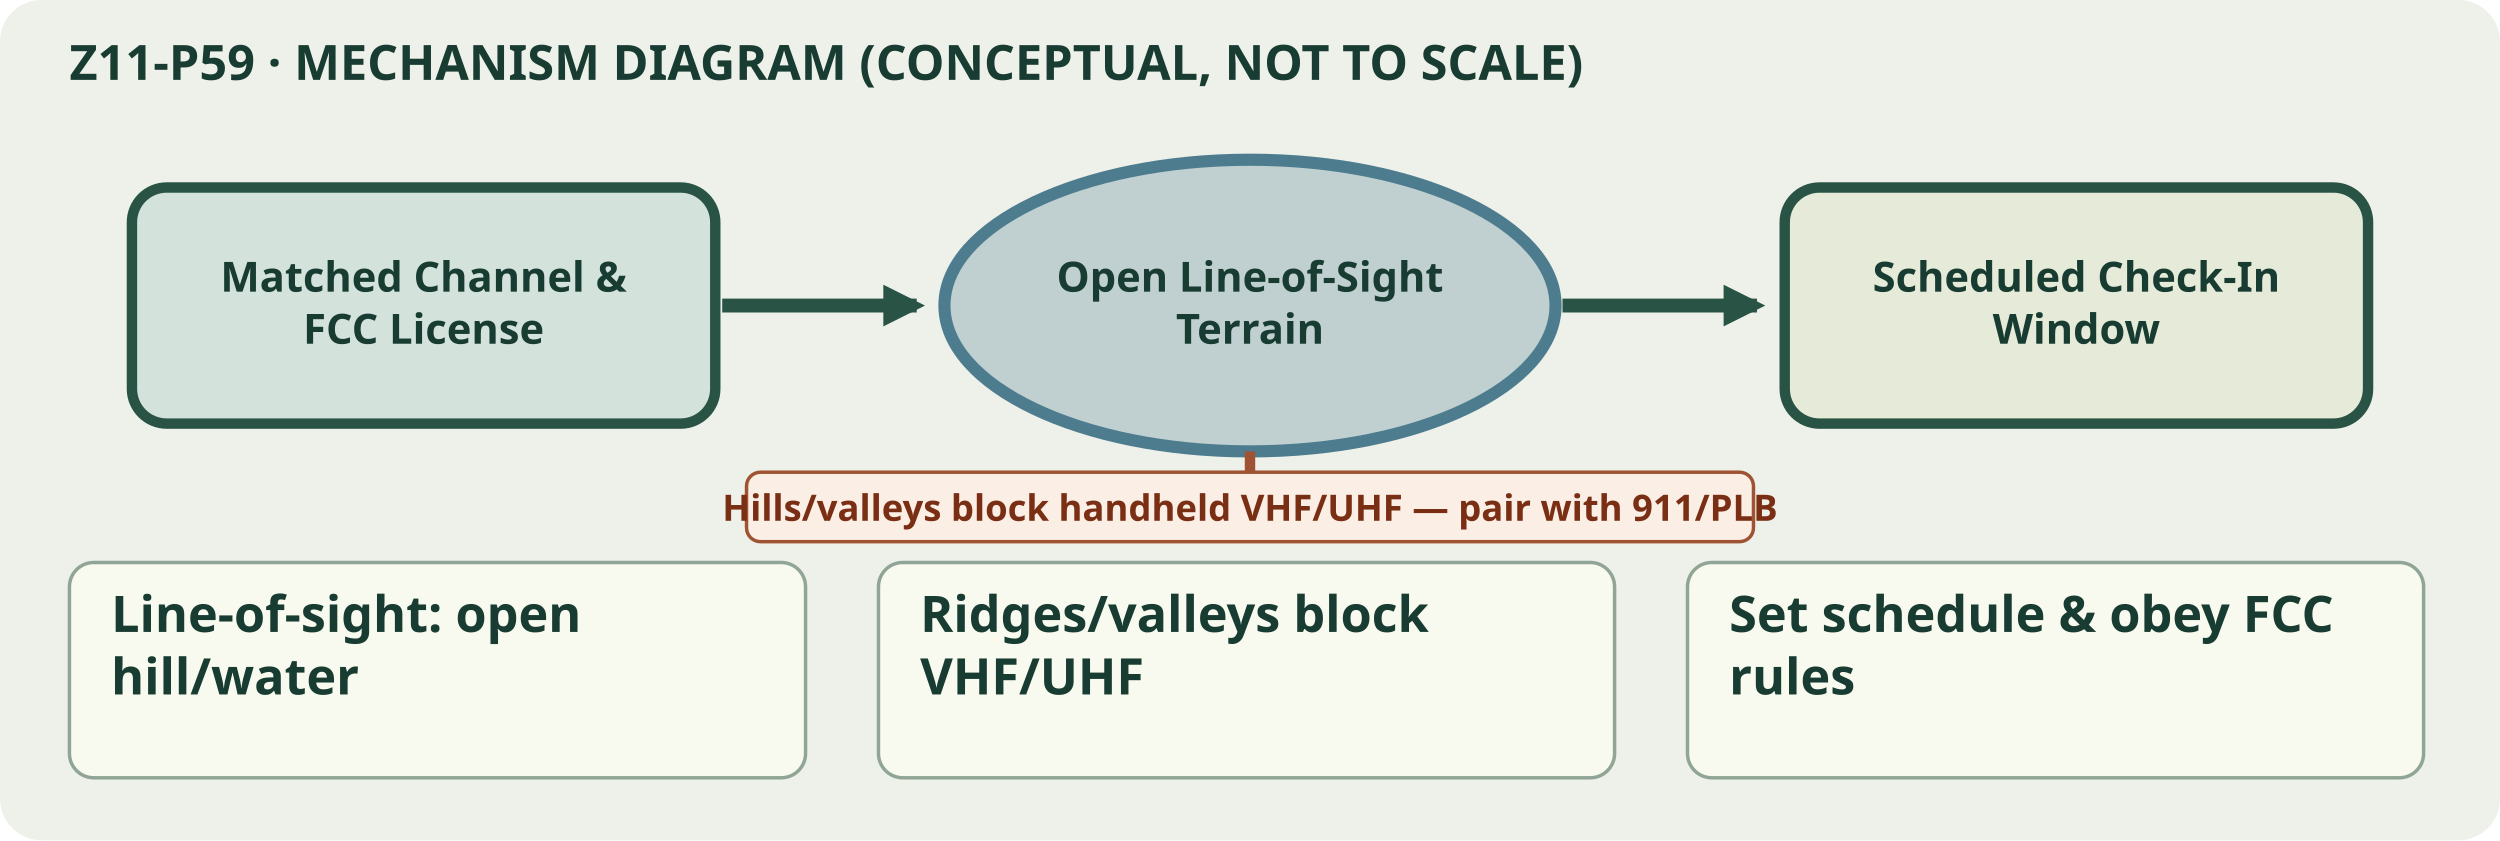
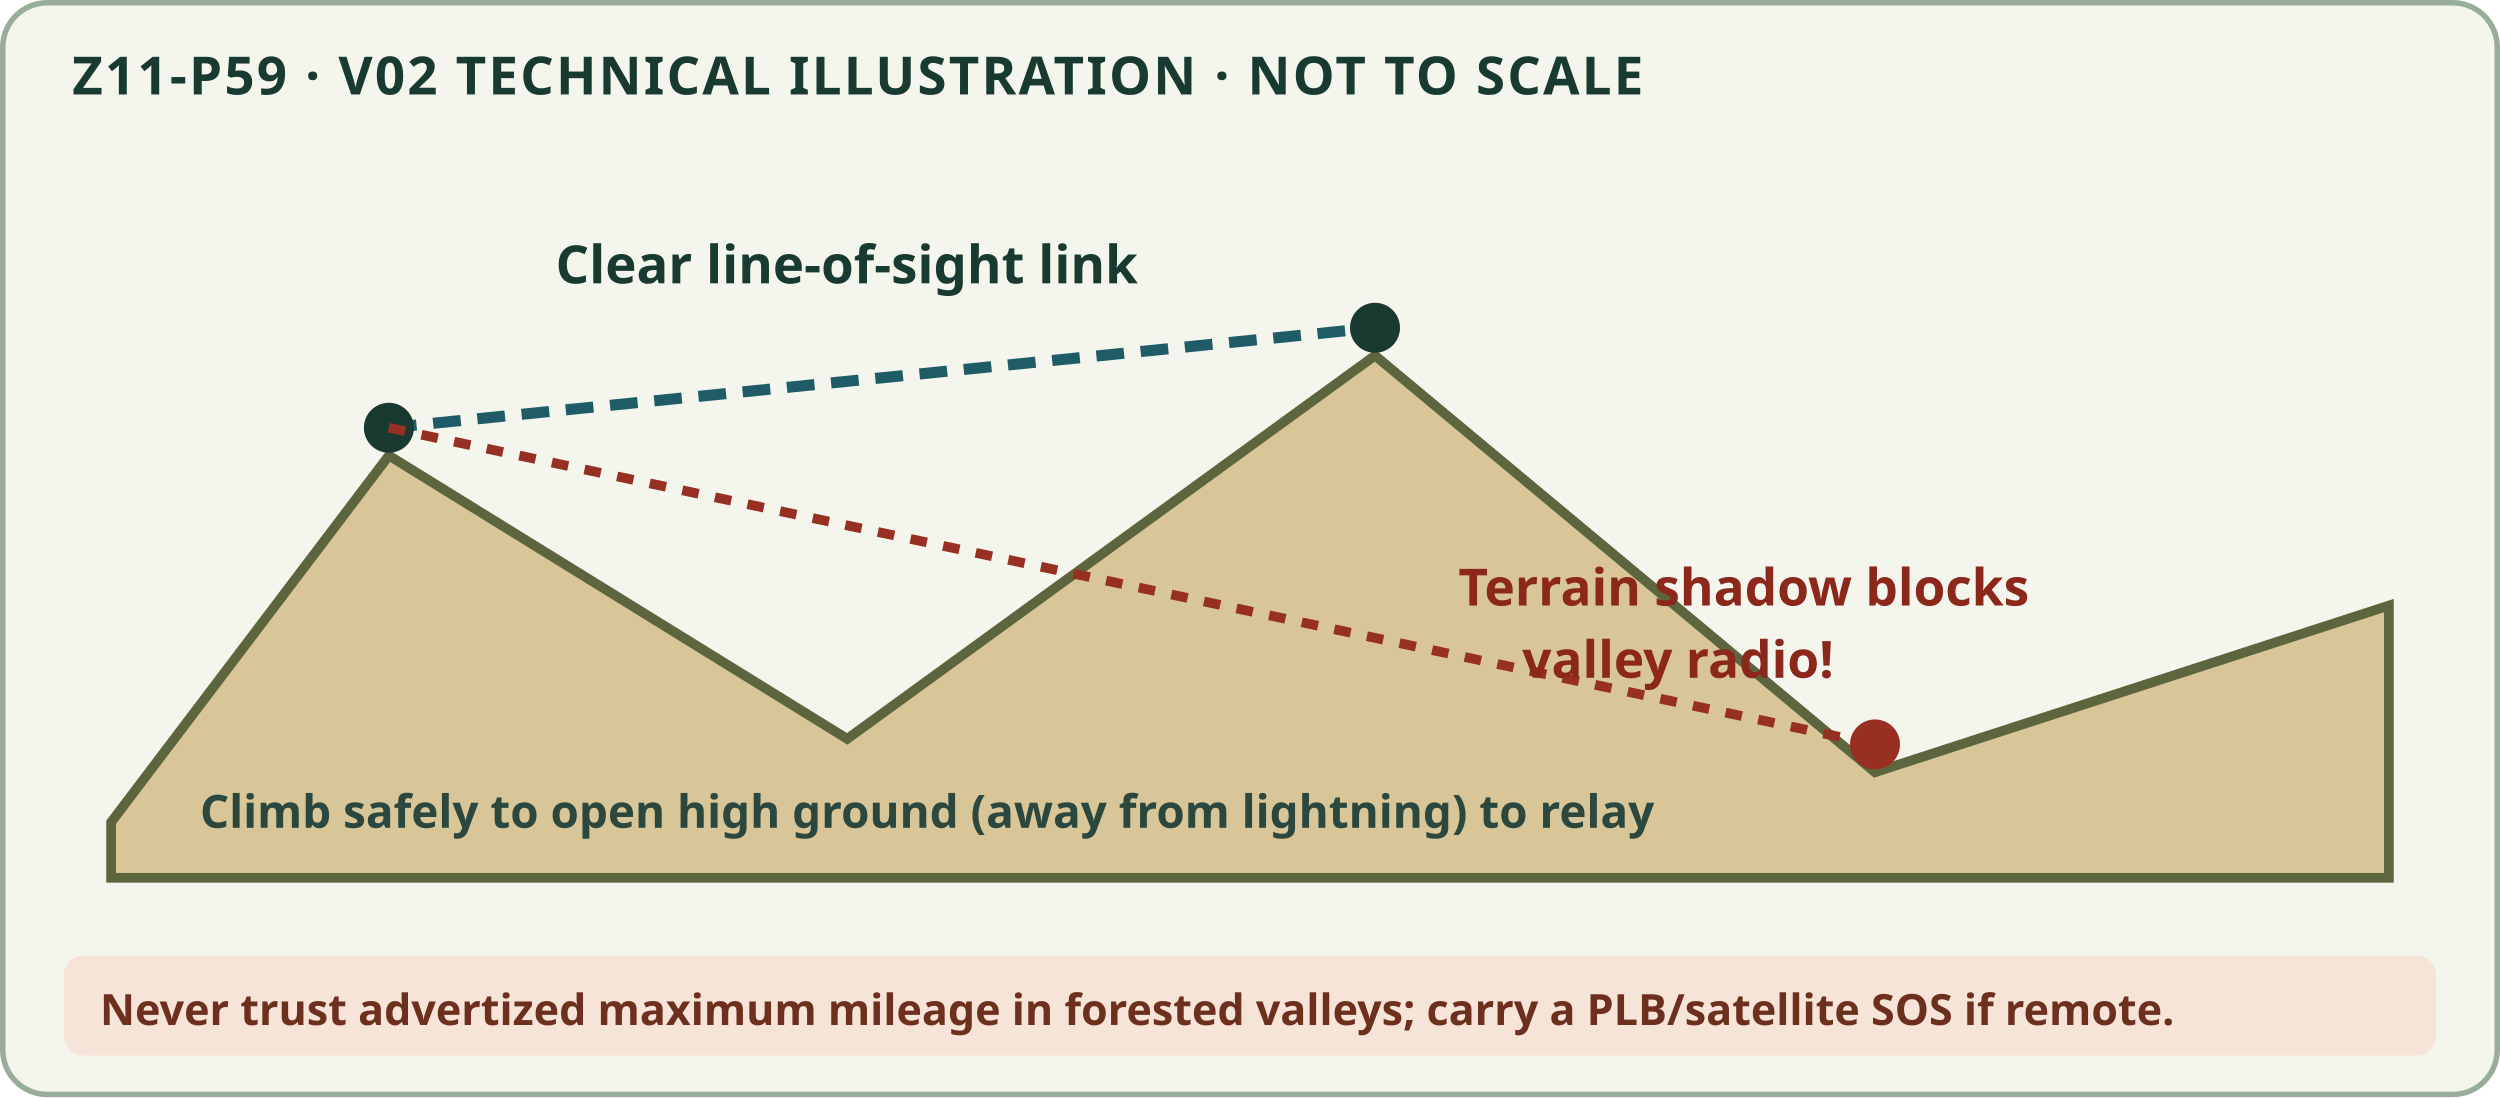
- <svg xmlns="http://www.w3.org/2000/svg" viewBox="0 0 720 242" role="img" aria-labelledby="title desc">
+ <svg xmlns="http://www.w3.org/2000/svg" class="v02-svg" viewBox="0 0 900 395" role="img" aria-labelledby="title desc">
  <defs>
-     <marker id="arrow" viewBox="0 0 10 10" markerWidth="3" markerHeight="3" refX="8" refY="5" orient="auto">
-       <path d="M0 0L10 5 0 10Z" fill="#285345" />
+     <marker id="arr" viewBox="0 0 10 10" refX="8" refY="5" markerWidth="5" markerHeight="5" orient="auto">
+       <path d="M0 0L10 5L0 10Z" fill="#205b68" />
+     </marker>
+     <marker id="arr-r" viewBox="0 0 10 10" refX="8" refY="5" markerWidth="5" markerHeight="5" orient="auto">
+       <path d="M0 0L10 5L0 10Z" fill="#972f22" />
+     </marker>
+     <marker id="arr-g" viewBox="0 0 10 10" refX="8" refY="5" markerWidth="5" markerHeight="5" orient="auto">
+       <path d="M0 0L10 5L0 10Z" fill="#183a30" />
    </marker>
  </defs>
-   <rect width="720" height="242" rx="12" fill="#edf1e9" />
-   <g font-family="system-ui,sans-serif" font-size="14.5" font-weight="650" fill="#183c31">
-     <text x="20" y="23" font-size="14" font-weight="700" fill="#183c31" text-anchor="start">Z11-P59 · MECHANISM DIAGRAM (CONCEPTUAL, NOT TO SCALE)</text>
-     <g id="mechanism-artwork">
-       <rect x="38" y="54" width="168" height="68" rx="10" fill="#d3e3dc" stroke="#285345" stroke-width="3" />
-       <text x="122" y="84" font-size="12" font-weight="650" fill="#183c31" text-anchor="middle">Matched Channel &amp;</text>
-       <text x="122" y="99" font-size="12" font-weight="650" fill="#183c31" text-anchor="middle">FCC License</text>
-       <path d="M208 88h56" stroke="#285345" stroke-width="4" marker-end="url(#arrow)" />
-       <ellipse cx="360" cy="88" rx="88" ry="42" fill="#4d7c8f" fill-opacity="0.28" stroke="#4d7c8f" stroke-width="3.5" />
-       <text x="360" y="84" font-size="12" font-weight="700" fill="#183c31" text-anchor="middle">Open Line-of-Sight</text>
-       <text x="360" y="99" font-size="12" font-weight="700" fill="#183c31" text-anchor="middle">Terrain</text>
-       <path d="M450 88h56" stroke="#285345" stroke-width="4" marker-end="url(#arrow)" />
-       <rect x="514" y="54" width="168" height="68" rx="10" fill="#e5ebd8" stroke="#285345" stroke-width="3" />
-       <text x="598" y="84" font-size="12" font-weight="650" fill="#183c31" text-anchor="middle">Scheduled Check-In</text>
-       <text x="598" y="99" font-size="12" font-weight="650" fill="#183c31" text-anchor="middle">Window</text>
-       <path d="M360 130v14" stroke="#a05332" stroke-width="3" />
-       <rect x="215" y="136" width="290" height="20" rx="4" fill="#faeee5" stroke="#a05332" />
-       <text x="360" y="150" font-size="10.5" font-weight="650" fill="#7a2f15" text-anchor="middle">Hills/valleys block handheld VHF/UHF — pair with 911/PLB</text>
-     </g>
-     <g id="stage-panels">
-       <rect x="20" y="162" width="212" height="62" rx="7" fill="#f9faef" stroke="#90a595" />
-       <text x="32" y="182" font-size="14.5" font-weight="650" fill="#183c31" text-anchor="start">Line-of-sight: open</text>
-       <text x="32" y="200" font-size="14.5" font-weight="650" fill="#183c31" text-anchor="start">hill/water</text>
-       <rect x="253" y="162" width="212" height="62" rx="7" fill="#f9faef" stroke="#90a595" />
-       <text x="265" y="182" font-size="14.5" font-weight="650" fill="#183c31" text-anchor="start">Ridges/valleys block</text>
-       <text x="265" y="200" font-size="14.5" font-weight="650" fill="#183c31" text-anchor="start">VHF/UHF</text>
-       <rect x="486" y="162" width="212" height="62" rx="7" fill="#f9faef" stroke="#90a595" />
-       <text x="498" y="182" font-size="14.5" font-weight="650" fill="#183c31" text-anchor="start">Set schedule &amp; obey FCC</text>
-       <text x="498" y="200" font-size="14.5" font-weight="650" fill="#183c31" text-anchor="start">rules</text>
-     </g>
+   <style>.v02-svg text{font-family:system-ui,sans-serif;font-size:19px;font-weight:650;fill:#183a30}.v02-svg .sm{font-size:16.5px;font-weight:600;fill:#2b473e}.v02-svg .warn{font-size:18.5px;font-weight:700;fill:#8c281b}.v02-svg .heading{font-size:19px;letter-spacing:0.8px;font-weight:750;fill:#183a30}.v02-svg .guard{font-size:15.5px;font-weight:650;fill:#6d301f}.v02-svg .leader{fill:none;stroke:#365c50;stroke-width:2.5}.v02-svg .flow{fill:none;stroke:#205b68;stroke-width:4;marker-end:url(#arr)}.v02-svg .rflow{fill:none;stroke:#972f22;stroke-width:4;marker-end:url(#arr-r)}.v02-svg .gflow{fill:none;stroke:#183a30;stroke-width:3.5;marker-end:url(#arr-g)}.v02-svg .dash{fill:none;stroke:#365c50;stroke-width:2.5;stroke-dasharray:10 7}</style>
+   <rect x="1" y="1" width="898" height="393" rx="16" fill="#f4f6ed" stroke="#99ad9b" stroke-width="2" />
+   <text class="heading" x="26" y="34">Z11-P59 · V02 TECHNICAL ILLUSTRATION · NOT TO SCALE</text>
+   <g id="v02-artwork">
+     <path d="M40 296L140 164L305 266L495 128L675 278L860 218V316H40Z" fill="#d9c698" stroke="#5d653e" stroke-width="3.5" />
+     <line x1="140" y1="154" x2="495" y2="118" stroke="#205b68" stroke-width="4" stroke-dasharray="10 6" />
+     <circle cx="140" cy="154" r="9" fill="#183a30" />
+     <circle cx="495" cy="118" r="9" fill="#183a30" />
+     <text x="200" y="102">Clear line-of-sight link</text>
+     <line x1="140" y1="154" x2="675" y2="268" stroke="#972f22" stroke-width="3.5" stroke-dasharray="6 6" />
+     <circle cx="675" cy="268" r="9" fill="#972f22" />
+     <text class="warn" x="525" y="218">Terrain shadow blocks</text>
+     <text class="warn" x="548" y="244">valley radio!</text>
+     <text class="sm" x="72" y="298">Climb safely to open high ground (away from lightning) to relay</text>
  </g>
+   <rect x="23" y="344" width="854" height="36" rx="7" fill="#f7e4d8" />
+   <text class="guard" x="36" y="369">Never trust advertized maximum mileage in forested valleys; carry a PLB/satellite SOS if remote.</text>
</svg>
